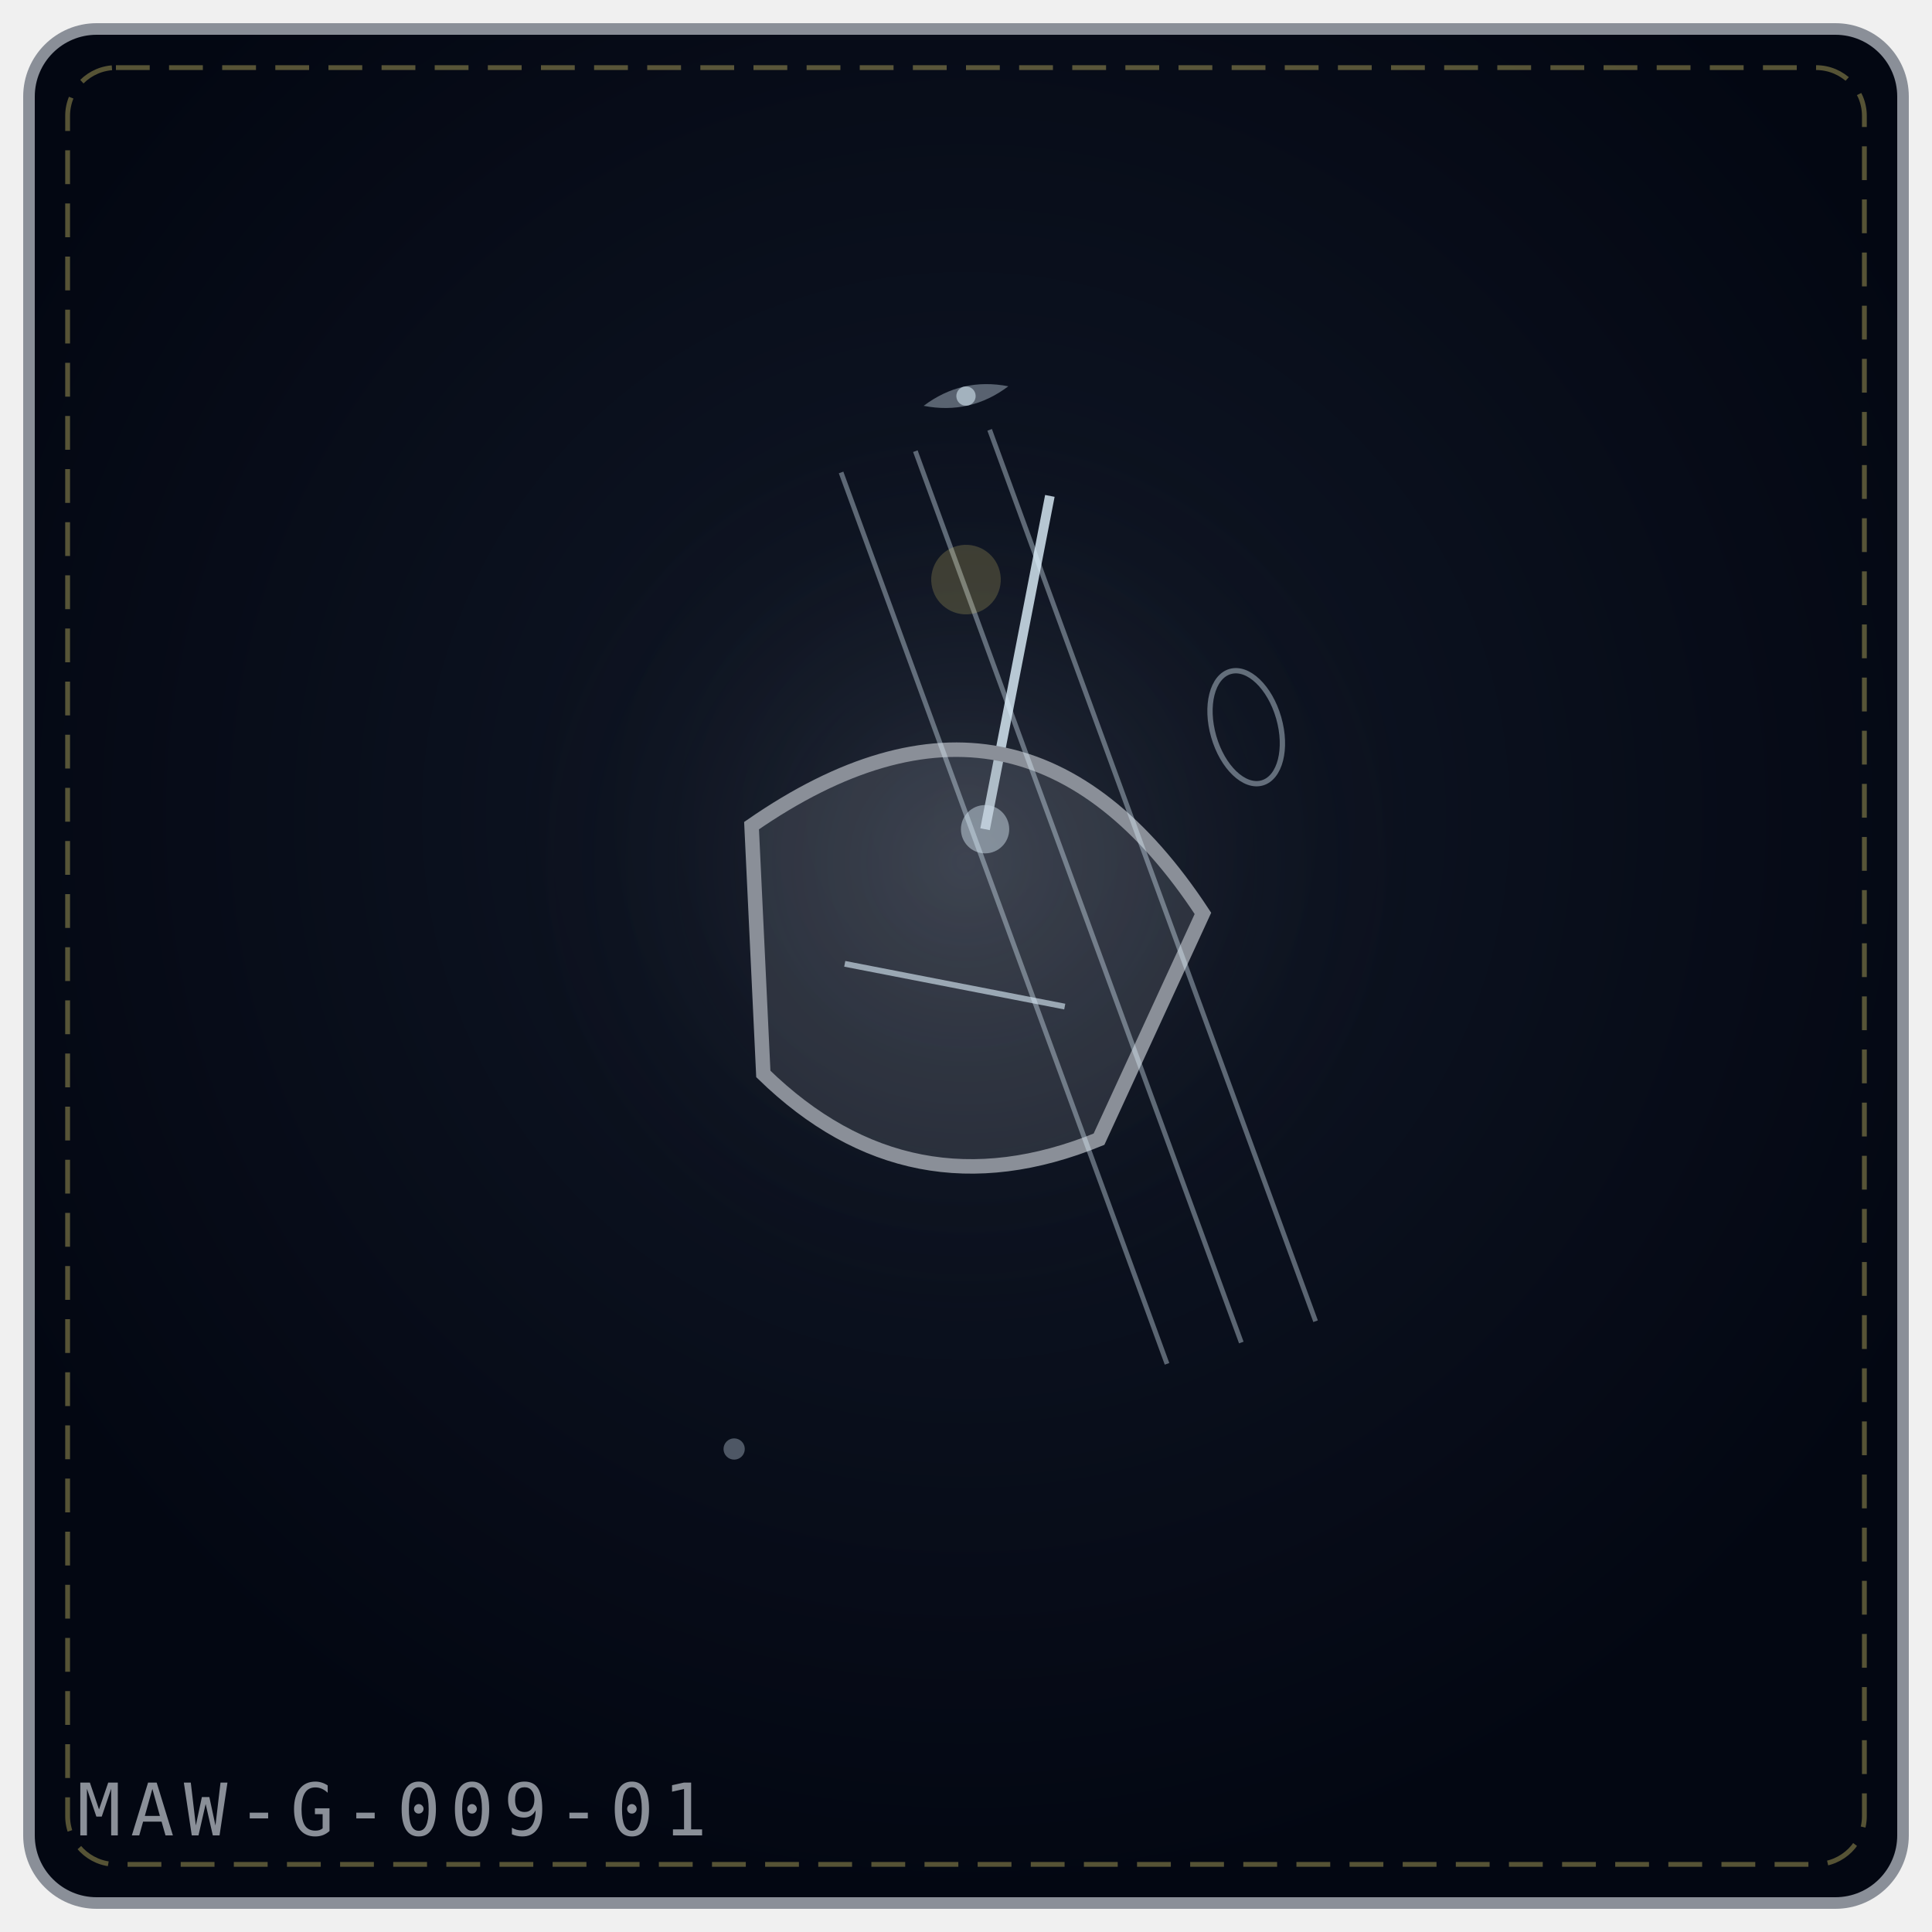
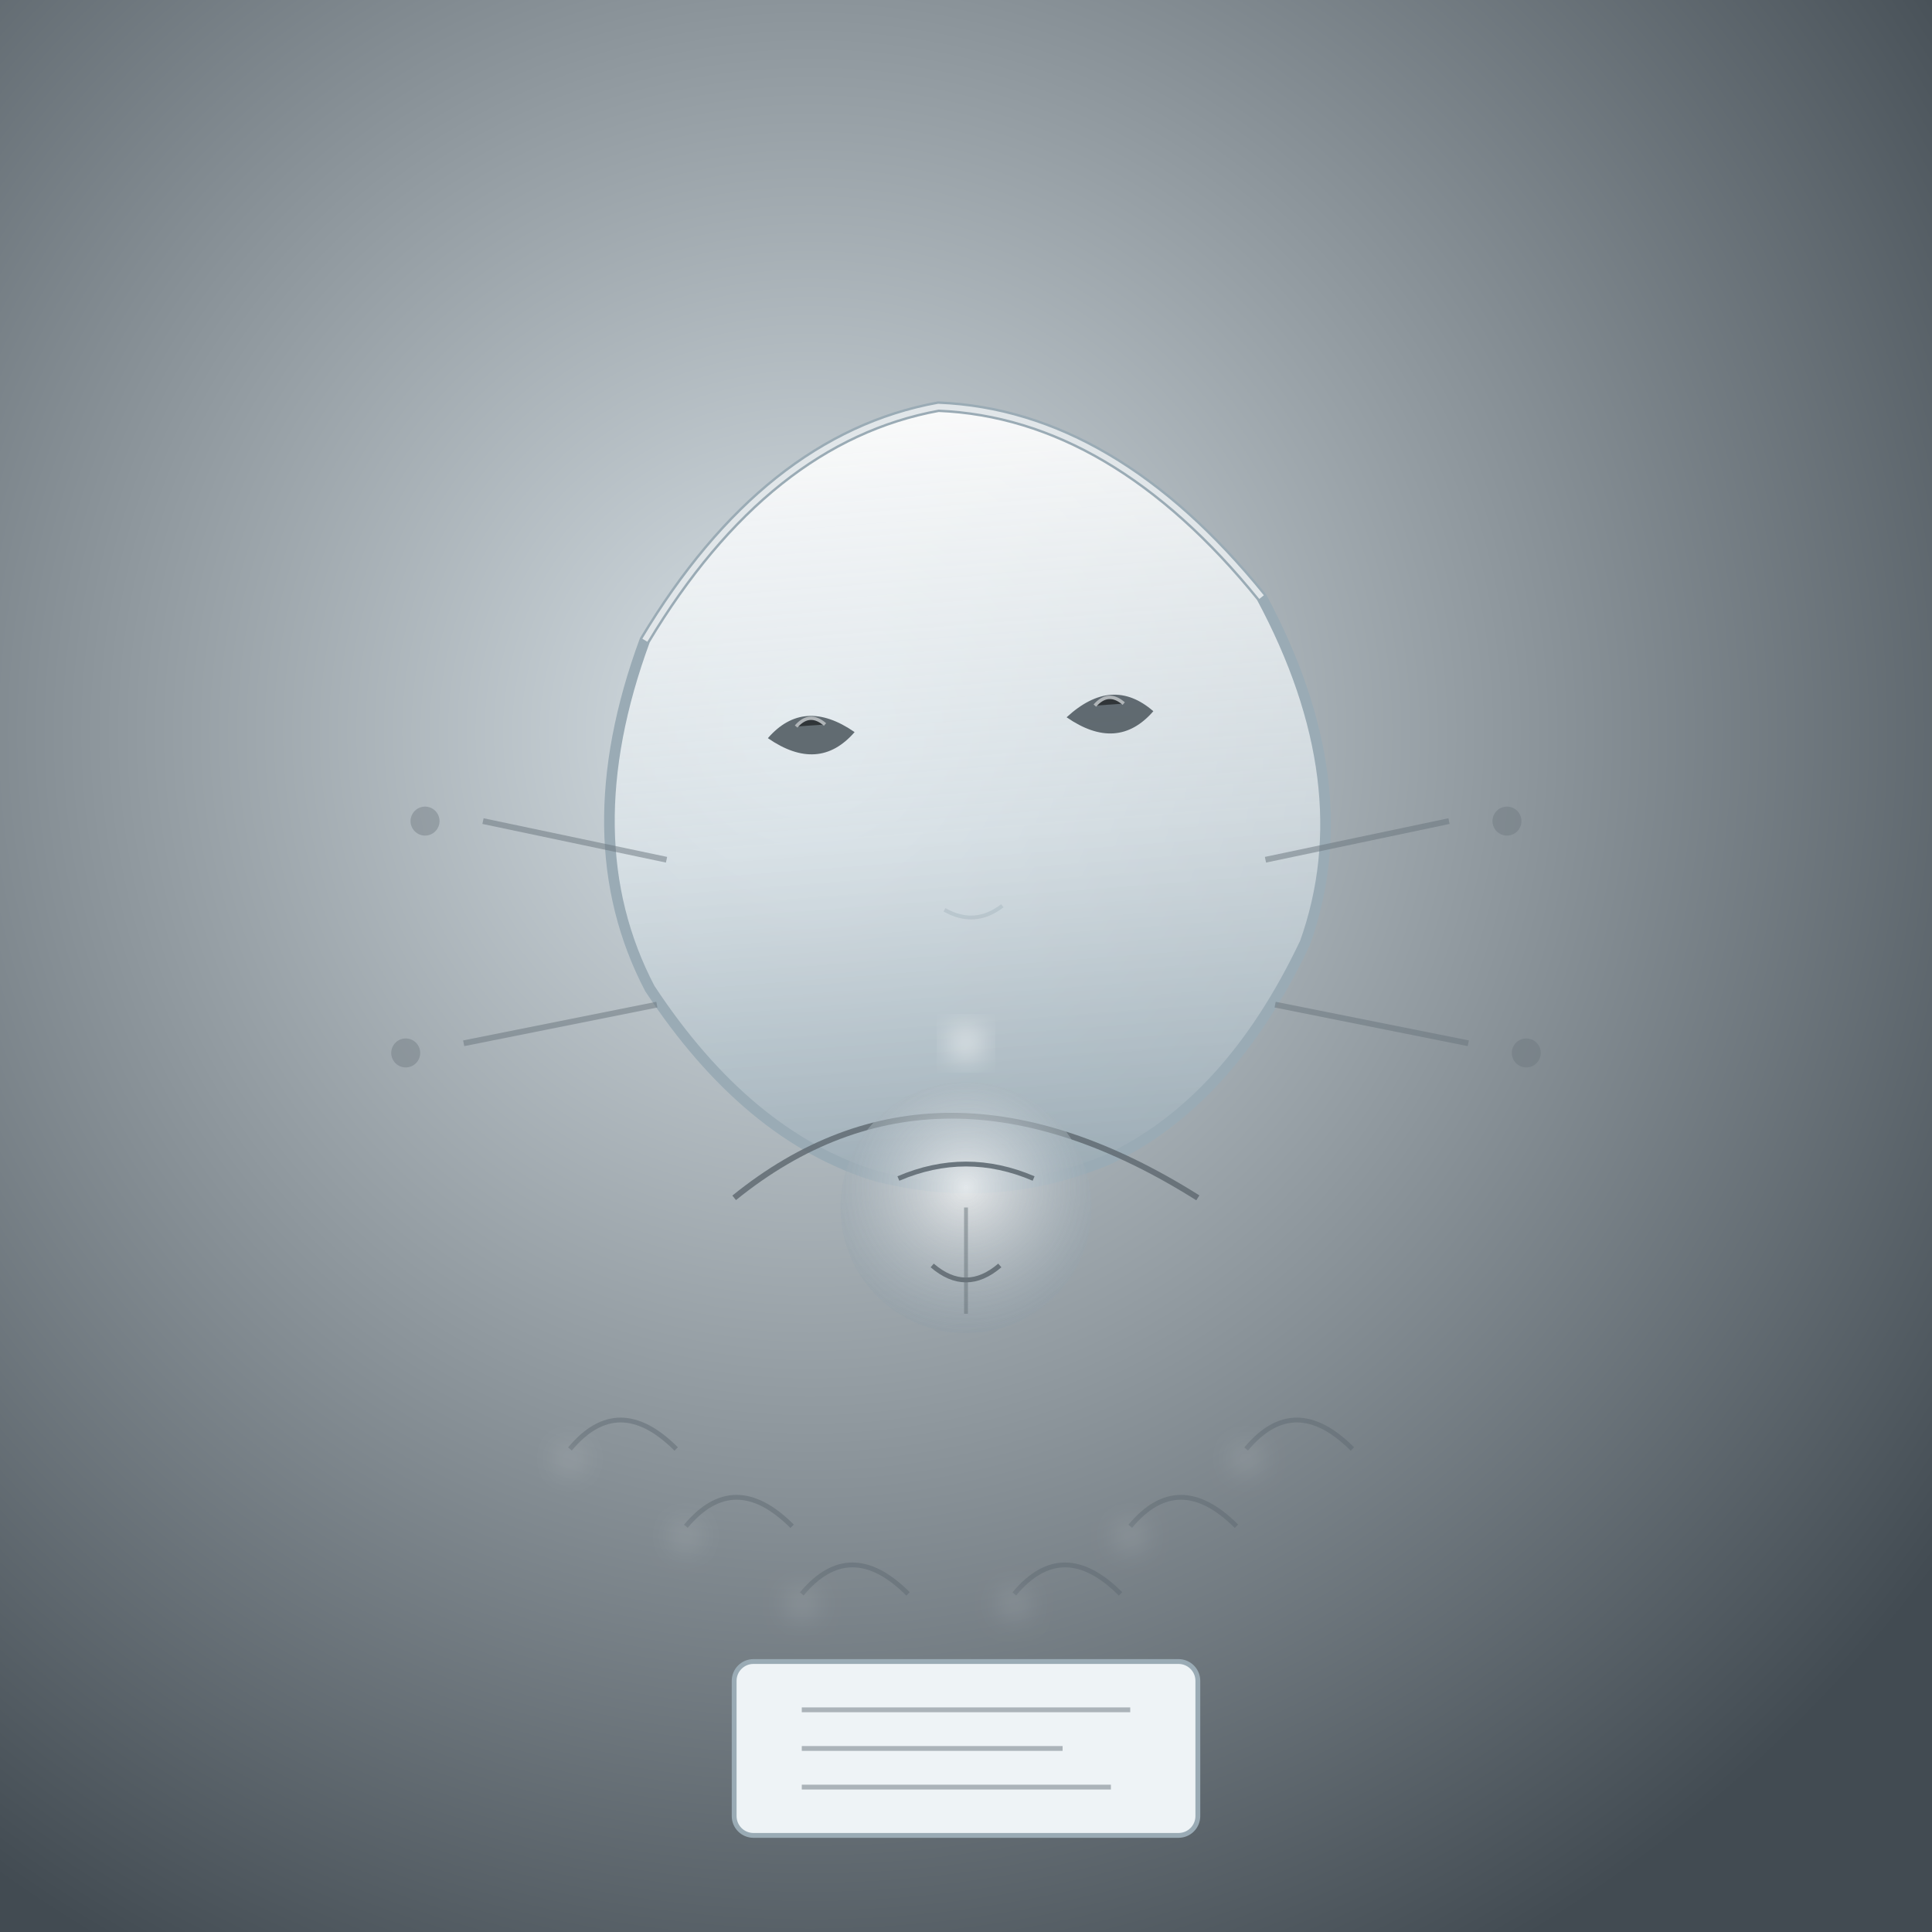
<svg xmlns="http://www.w3.org/2000/svg" viewBox="0 0 400 400" width="100%" height="100%" role="img" aria-label="THE FORGOTTEN MASK">
  <defs>
-     <radialGradient id="bgeadde8" cx="50%" cy="42%" r="58%">
-       <stop offset="0%" stop-color="#111827" />
-       <stop offset="100%" stop-color="#030712" />
+     <radialGradient id="fmBg" cx=".42" cy=".38" r=".72">
+       <stop offset="0" stop-color="#dbe4e9" />
+       <stop offset="1" stop-color="#424b52" />
    </radialGradient>
-     <radialGradient id="gleadde8" cx="50%" cy="46%" r="42%">
-       <stop offset="0%" stop-color="#8a8f98" stop-opacity=".2" />
-       <stop offset="100%" stop-color="#000" stop-opacity="0" />
+     <linearGradient id="fmGlass" x1="0" y1="0" x2="0" y2="1">
+       <stop offset="0" stop-color="#ffffff" stop-opacity=".92" />
+       <stop offset=".55" stop-color="#dbe4e9" stop-opacity=".78" />
+       <stop offset="1" stop-color="#9aabb5" stop-opacity=".88" />
+     </linearGradient>
+     <radialGradient id="fmReflect" cx=".5" cy=".42" r=".6">
+       <stop offset="0" stop-color="#ffffff" stop-opacity=".9" />
+       <stop offset="1" stop-color="#8a9aa5" stop-opacity=".35" />
    </radialGradient>
+     <filter id="fmGlow" x="-50%" y="-50%" width="200%" height="200%">
+       <feGaussianBlur stdDeviation="3" />
+     </filter>
  </defs>
-   <rect x="6" y="6" width="388" height="388" rx="14" fill="url(#bgeadde8)" stroke="#8a8f98" stroke-width="2.4" />
-   <rect x="14" y="14" width="372" height="372" rx="10" fill="none" stroke="#f1df76" stroke-width="1" stroke-dasharray="7 4" opacity=".35" />
-   <circle cx="200" cy="188" r="119" fill="url(#gleadde8)" />
-   <g transform="rotate(11 200.0 192.0)">
-     <path d="M200.0 101.0 L200.0 171.3" stroke="#e0f2fe" stroke-width="2" opacity=".8" />
-     <circle cx="200.0" cy="171.3" r="5" fill="#e0f2fe" opacity=".5" />
-     <path d="M152.4 179.8 Q200.0 131.0 247.6 179.8 L235.4 229.8 Q200.0 253.0 164.6 229.8 Z" fill="#8a8f98" fill-opacity=".22" stroke="#8a8f98" stroke-width="3" />
-     <path d="M176.8 204.2 L223.2 204.2" stroke="#e0f2fe" stroke-width="1.2" opacity=".6" />
+   <rect width="400" height="400" fill="url(#fmBg)" />
+   <g transform="rotate(-4 200 166)">
+     <path d="M136 128 Q164 88 200 84 Q236 88 264 128 Q282 168 268 200 Q250 232 224 242 Q200 250 176 242 Q150 232 132 200 Q118 168 136 128 Z" fill="url(#fmGlass)" stroke="#9aabb5" stroke-width="2.2" />
+     <path d="M136 128 Q164 88 200 84 Q236 88 264 128" fill="none" stroke="#ffffff" stroke-width="1.2" opacity=".7" />
+     <path d="M160 150 Q168 142 178 150 Q170 158 160 150 Z" fill="#4a555c" opacity=".85" />
+     <path d="M222 150 Q232 142 240 150 Q232 158 222 150 Z" fill="#4a555c" opacity=".85" />
+     <path d="M166 148 Q169 145 172 148" stroke="#ffffff" stroke-width=".7" opacity=".5" />
+     <path d="M228 148 Q231 145 234 148" stroke="#ffffff" stroke-width=".7" opacity=".5" />
+     <path d="M194 188 Q200 192 206 188" fill="none" stroke="#9aabb5" stroke-width=".8" opacity=".35" />
  </g>
-   <g transform="rotate(-16 214.0 128.0)">
-     <path d="M184.0 88.0 L198.0 284.0" fill="none" stroke="#e0f2fe" stroke-width="1" opacity=".38" />
+   <g opacity=".8">
+     <path d="M152 248 Q194 214 248 248" fill="none" stroke="#5c676e" stroke-width="1.2" />
+     <circle cx="200" cy="250" r="26" fill="url(#fmReflect)" />
+     <path d="M186 244 Q200 238 214 244" fill="none" stroke="#5c676e" stroke-width="1" />
+     <path d="M193 262 Q200 268 207 262" fill="none" stroke="#5c676e" stroke-width="1" />
+     <path d="M200 250 L200 272" stroke="#5c676e" stroke-width=".8" opacity=".5" />
  </g>
-   <g transform="rotate(-16 214.0 128.0)">
-     <path d="M200.0 88.0 L214.0 284.0" fill="none" stroke="#e0f2fe" stroke-width="1" opacity=".38" />
+   <circle cx="200" cy="216" r="3" fill="#ffffff" opacity=".8" filter="url(#fmGlow)" />
+   <g stroke="#68737b" stroke-width="1.2" opacity=".5" fill="none">
+     <path d="M100 170 L138 178" />
+     <path d="M300 170 L262 178" />
+     <path d="M96 216 L136 208" />
+     <path d="M304 216 L264 208" />
  </g>
-   <g transform="rotate(-16 214.0 128.0)">
-     <path d="M216.0 88.0 L230.0 284.0" fill="none" stroke="#e0f2fe" stroke-width="1" opacity=".38" />
+   <g fill="#68737b" opacity=".4">
+     <circle cx="88" cy="170" r="3" />
+     <circle cx="312" cy="170" r="3" />
+     <circle cx="84" cy="218" r="3" />
+     <circle cx="316" cy="218" r="3" />
  </g>
-   <g transform="rotate(-16 258.0 136.0)">
-     <ellipse cx="254.0" cy="150.0" rx="7" ry="12" fill="none" stroke="#e0f2fe" stroke-width="1.1" opacity=".4" />
+   <g fill="none" stroke="#5c676e" stroke-width="1" opacity=".45">
+     <path d="M118 300 q10 -12 22 0" />
+     <path d="M142 316 q10 -12 22 0" />
+     <path d="M166 330 q10 -12 22 0" />
+     <path d="M210 330 q10 -12 22 0" />
+     <path d="M234 316 q10 -12 22 0" />
+     <path d="M258 300 q10 -12 22 0" />
  </g>
-   <g transform="rotate(-13 200.0 82.0)" opacity=".9">
-     <path d="M191.0 82.0 Q200.0 78.0 209.0 82.0 Q200.0 86.0 191.0 82.0 Z" fill="#e0f2fe" opacity=".4" />
-     <circle cx="200.0" cy="82.0" r="2.0" fill="#e0f2fe" opacity=".65" />
+   <g fill="#ffffff" opacity=".5" filter="url(#fmGlow)">
+     <circle cx="118" cy="302" r="1.6" />
+     <circle cx="142" cy="318" r="1.6" />
+     <circle cx="166" cy="332" r="1.6" />
+     <circle cx="210" cy="332" r="1.6" />
+     <circle cx="234" cy="318" r="1.6" />
+     <circle cx="258" cy="302" r="1.6" />
  </g>
-   <g transform="rotate(11 152.0 300.0)" opacity=".9">
-     <circle cx="152.0" cy="300.0" r="2.2" fill="#e0f2fe" opacity=".36" />
+   <rect x="152" y="344" width="96" height="36" rx="4" fill="#eef3f6" stroke="#9aabb5" stroke-width="1" />
+   <g stroke="#68737b" stroke-width="1" opacity=".5">
+     <line x1="166" y1="354" x2="234" y2="354" />
+     <line x1="166" y1="362" x2="220" y2="362" />
+     <line x1="166" y1="370" x2="230" y2="370" />
  </g>
-   <g transform="rotate(-14 200.0 120.0)" opacity=".9">
-     <circle cx="200.0" cy="120.0" r="7.2" fill="#f1df76" opacity=".22" />
-   </g>
-   <text x="16" y="380" font-family="monospace" font-size="15" letter-spacing="2" fill="#8a8f98">MAW-G-009-01</text>
</svg>
